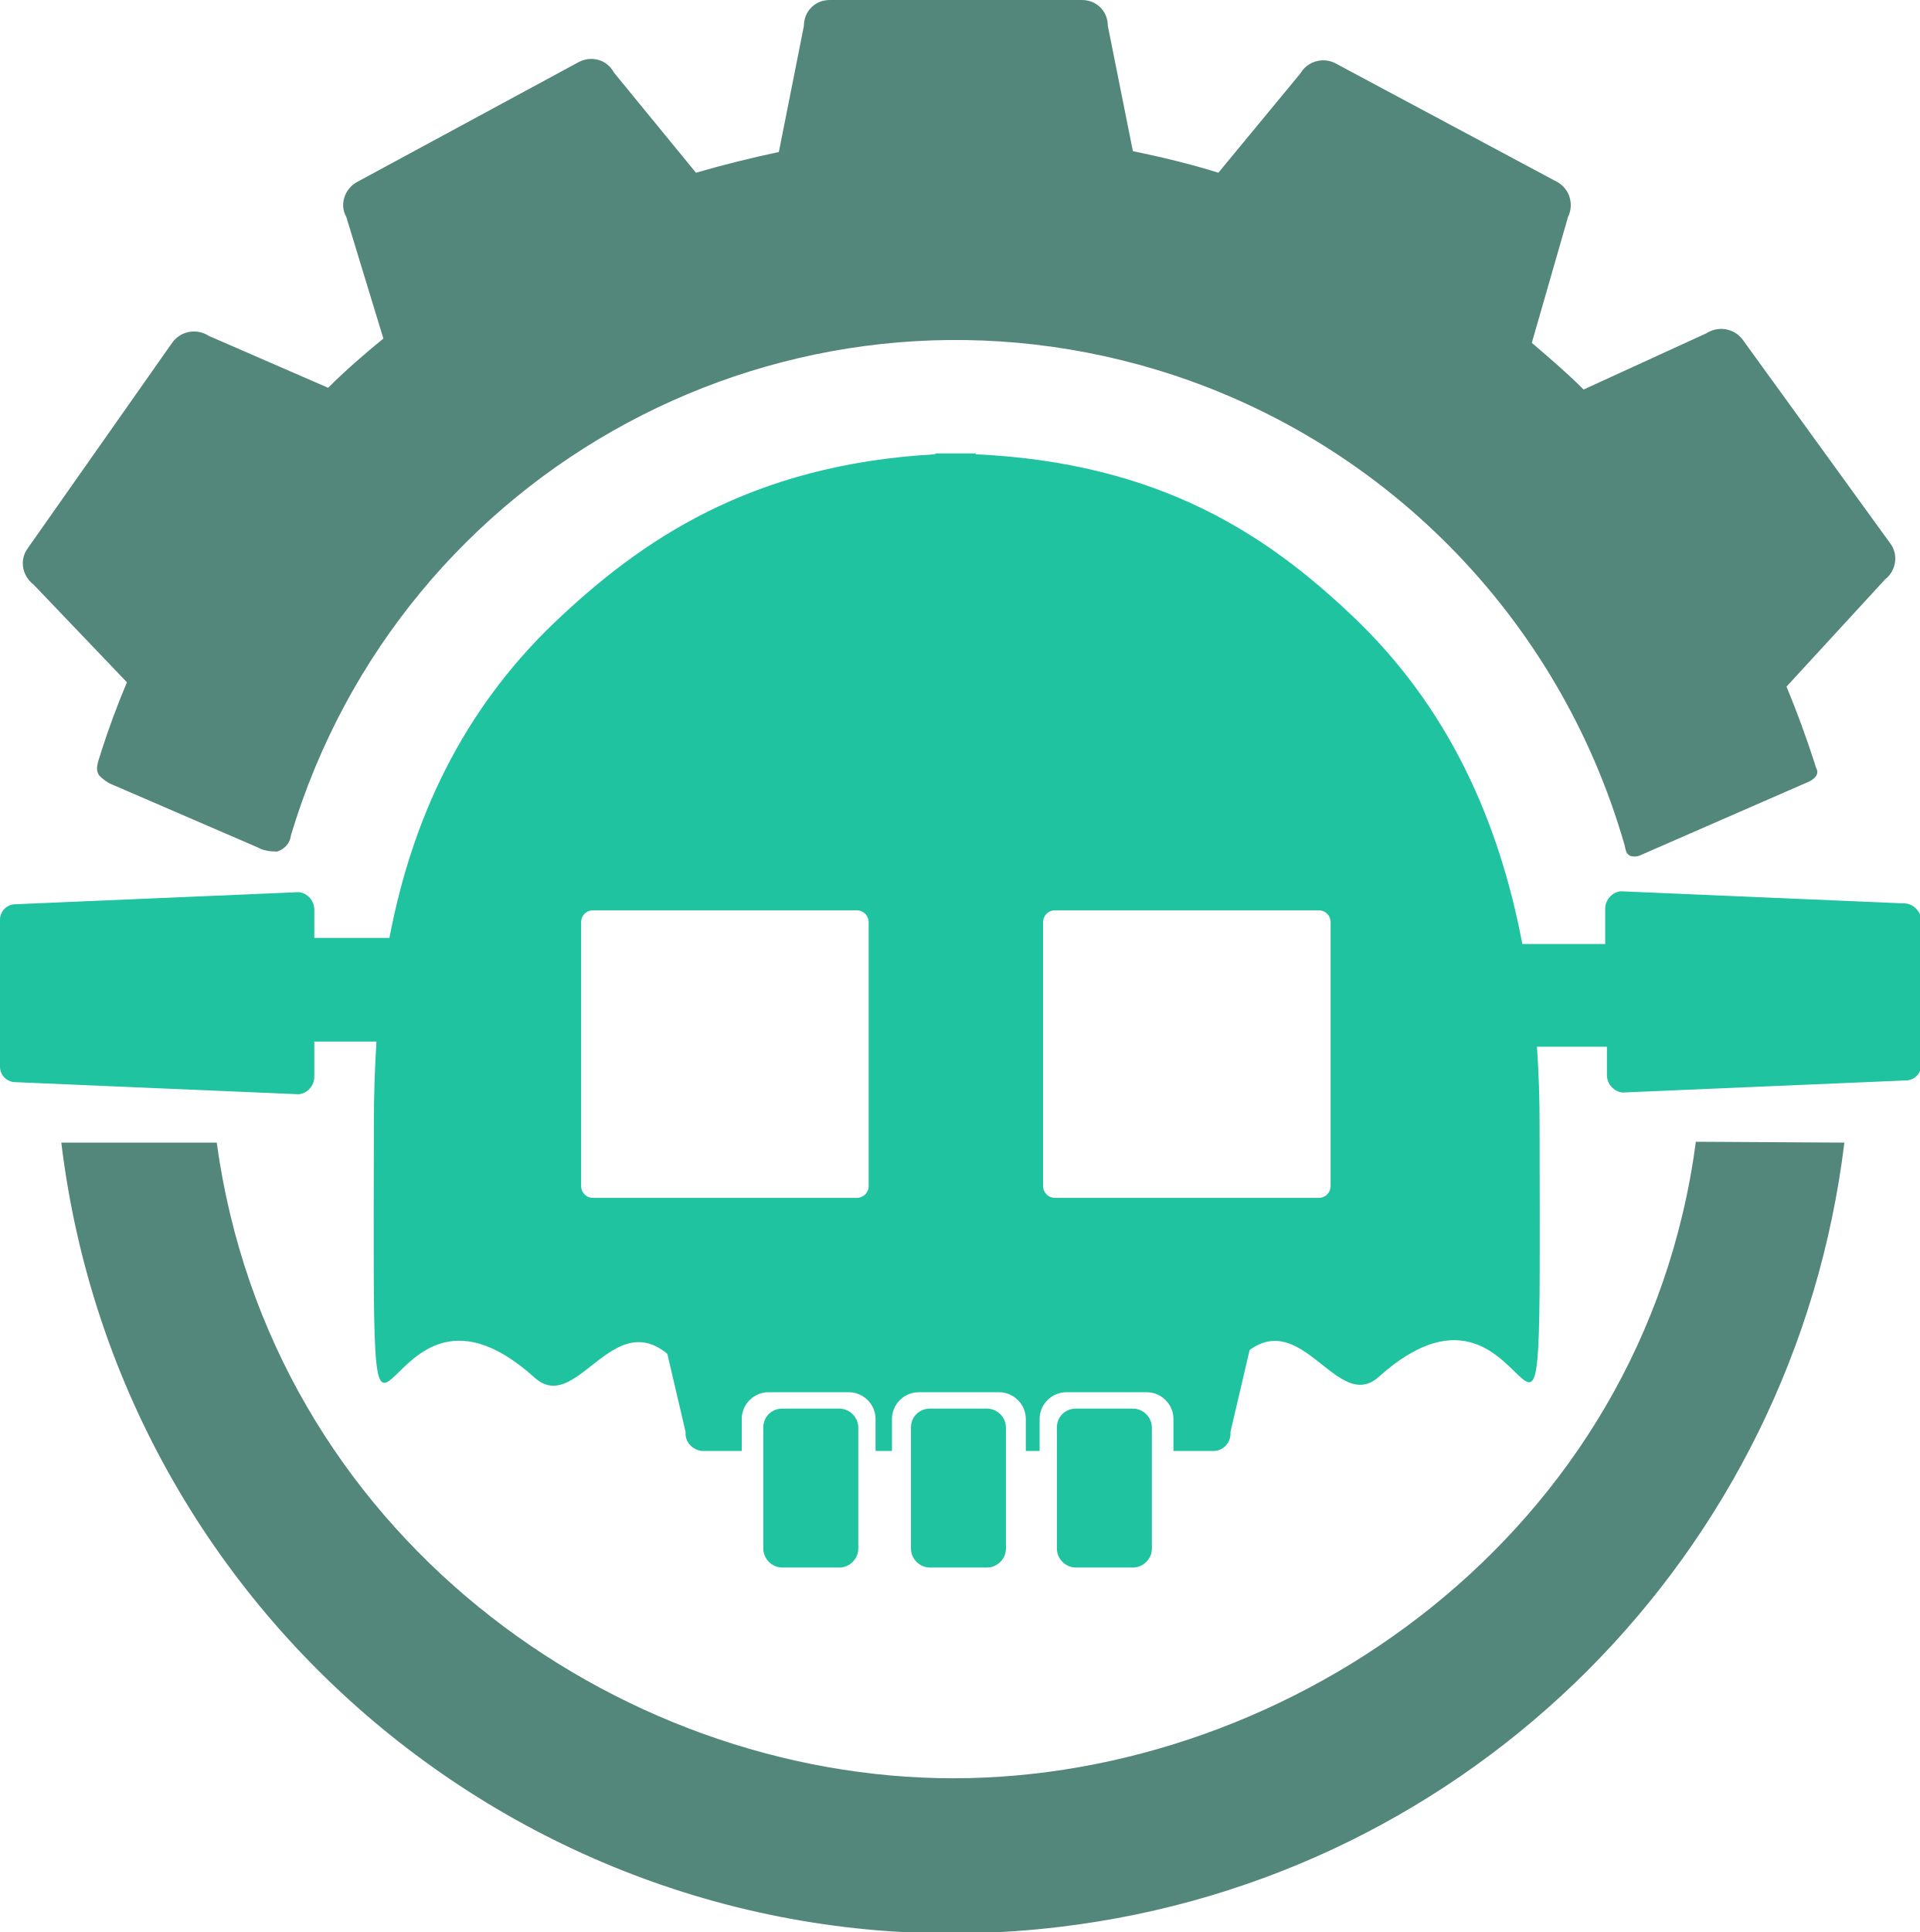
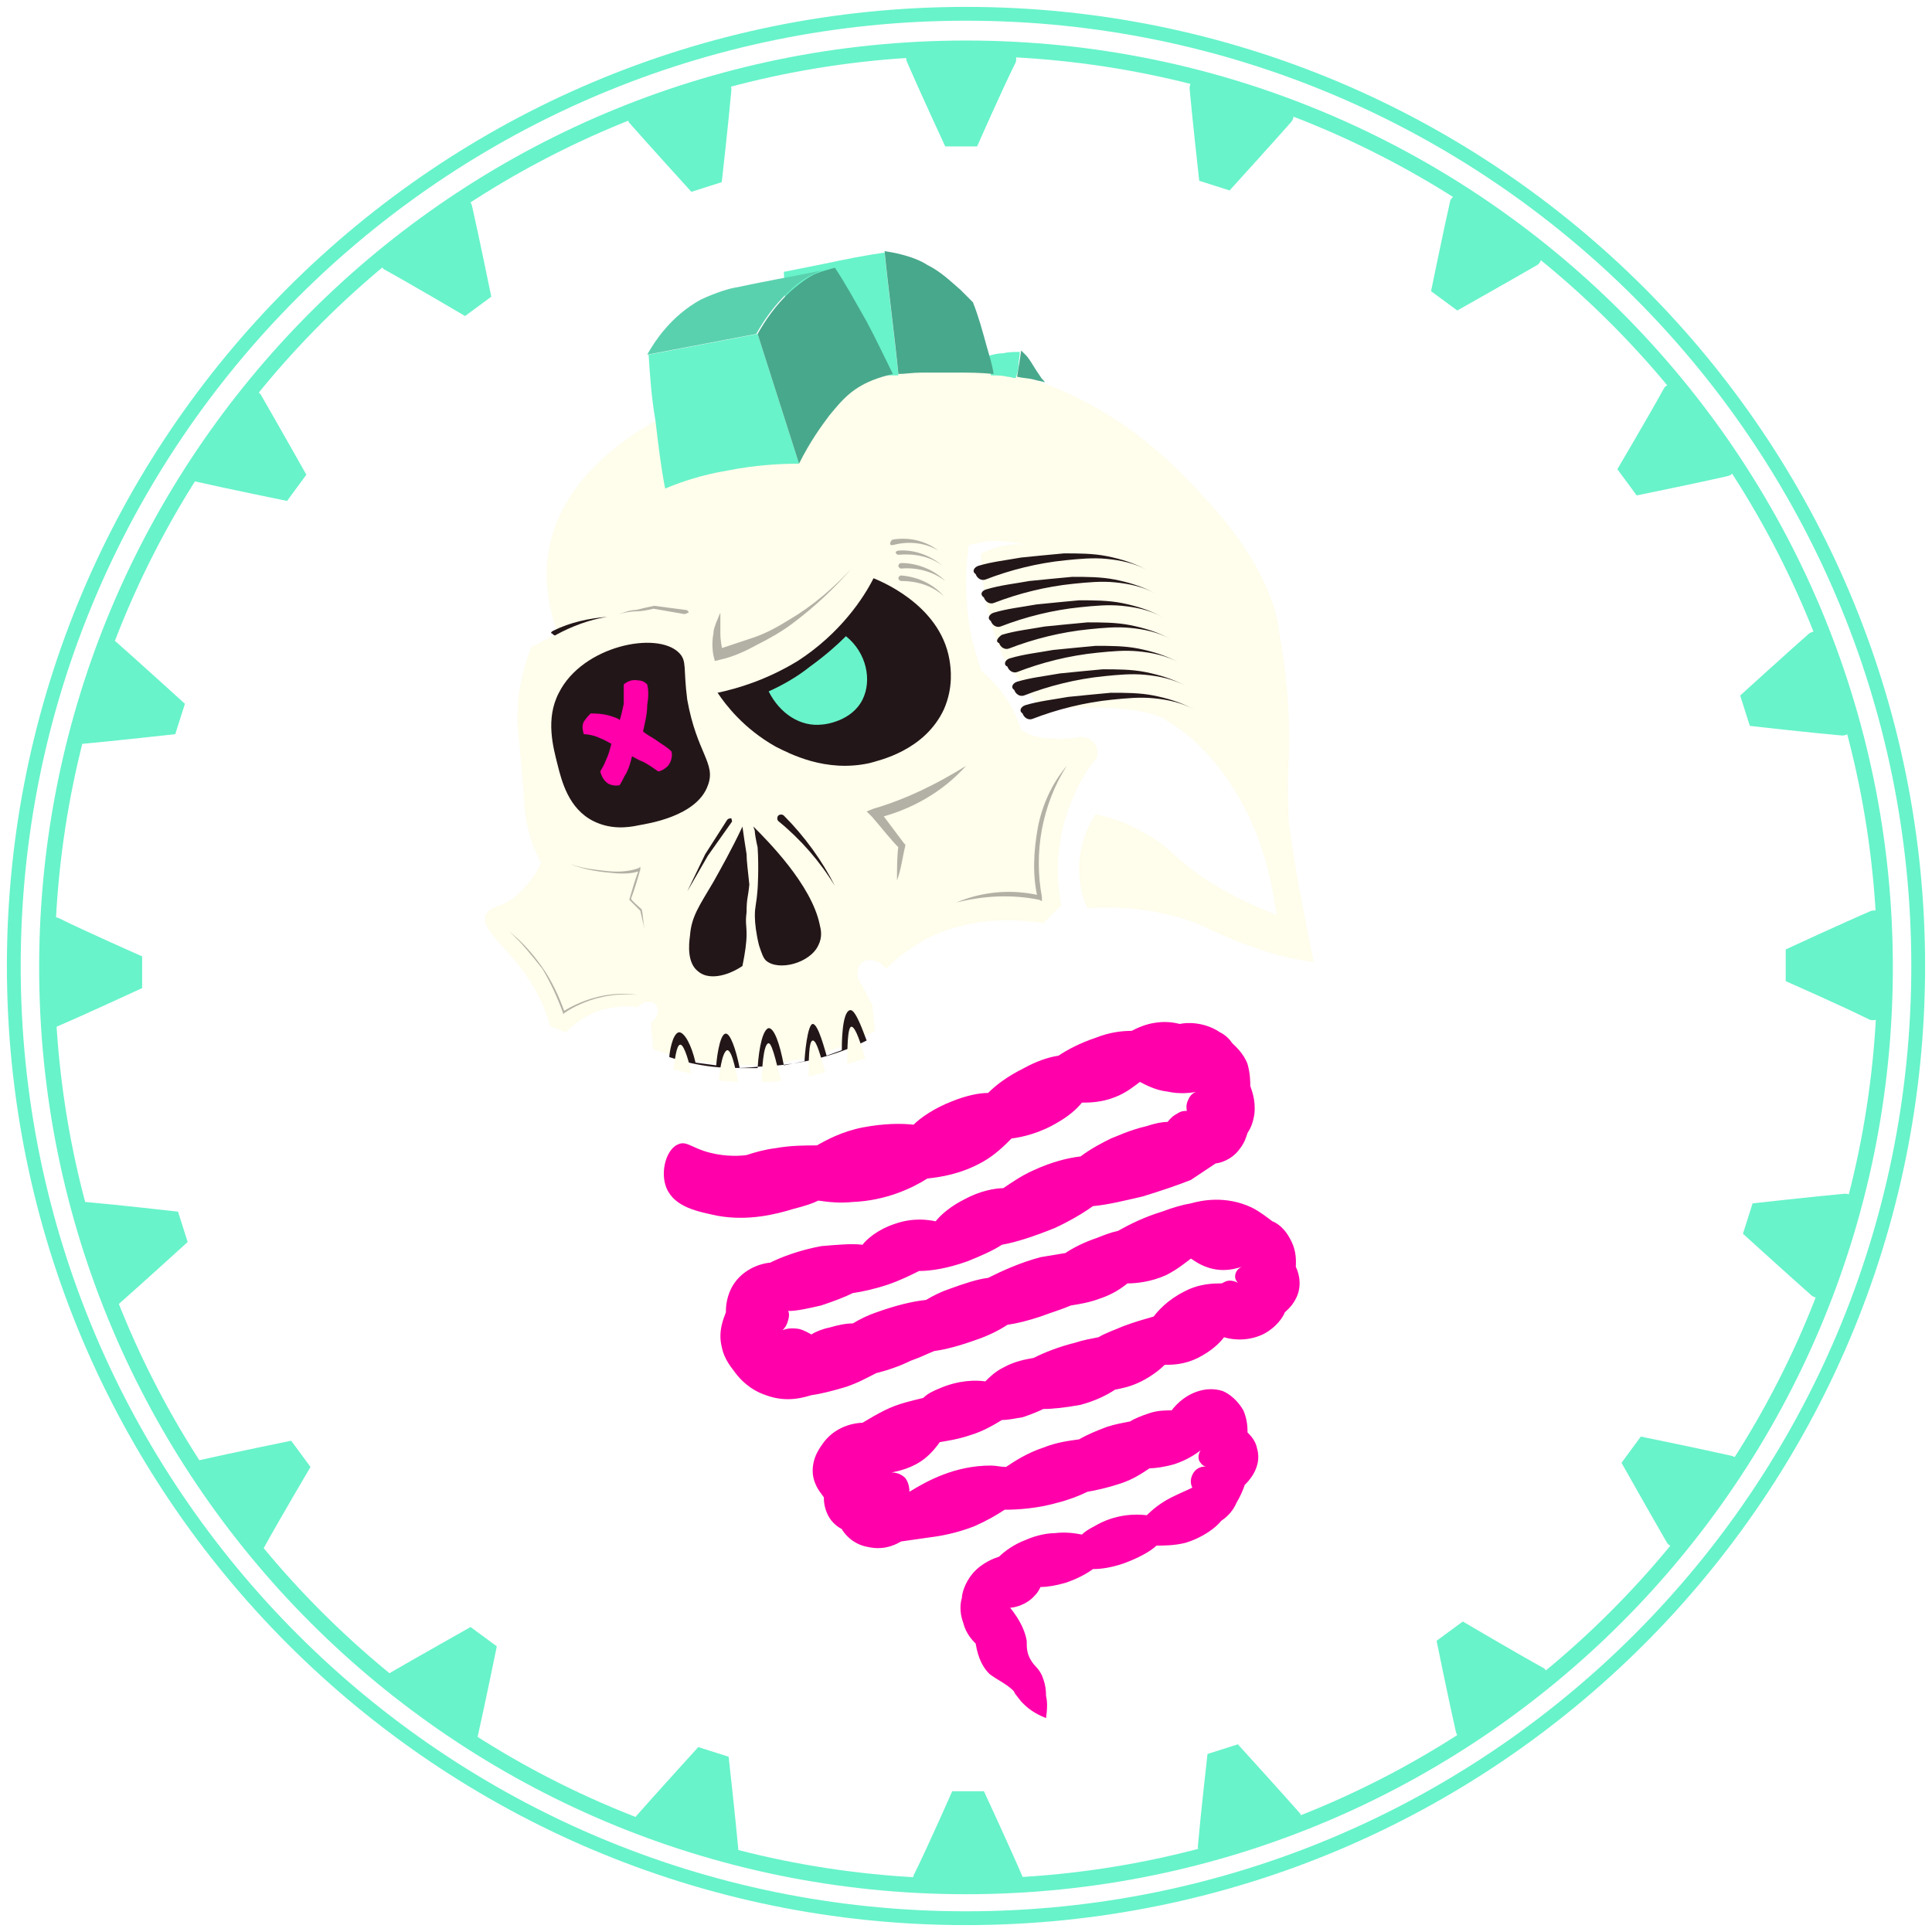
- <svg xmlns="http://www.w3.org/2000/svg" version="1.1" id="Layer_1" x="0px" y="0px" viewBox="0 0 222.3 223.7" style="enable-background:new 0 0 222.3 223.7;" xml:space="preserve">
+ <svg xmlns="http://www.w3.org/2000/svg" version="1.1" id="Layer_1" x="0px" y="0px" viewBox="0 0 140 140" style="enable-background:new 0 0 140 140;" xml:space="preserve">
  <style type="text/css">
- 	.st0{fill:#54877B;}
- 	.st1{fill:#1FC3A0;}
+ 	.st0{fill:none;stroke:#68F3CA;stroke-width:1.125;stroke-miterlimit:10;}
+ 	.st1{fill:none;stroke:#68F3CA;stroke-miterlimit:10;}
+ 	.st2{fill:#68F3CA;}
+ 	.st3{fill:#FF00AA;}
+ 	.st4{fill:#FFFDEB;}
+ 	.st5{fill:#231618;}
+ 	.st6{fill:#B3B1A5;}
+ 	.st7{fill:#48A88C;}
+ 	.st8{fill:#5AD1AE;}
</style>
-   <path class="st0" d="M218.9,62.9l-17.1-23.6c-1-1.3-2.8-1.6-4.2-0.7l-14.2,6.5c-1.9-1.9-4-3.7-6-5.4l4.2-14.6c0.7-1.4,0.2-3.2-1.2-4  L154.6,7.3c-1.4-0.7-3.2-0.2-4,1.2l-9.5,11.5c-3.2-1-6.5-1.8-9.9-2.5L128.3,3c0-1.7-1.3-3-3-3H96.1c-1.7,0-3,1.3-3,3l-2.9,14.6  c-3.3,0.7-6.5,1.5-9.6,2.4L71.1,8.4c-0.8-1.5-2.6-2-4.1-1.2L41.3,21.1c-1.4,0.8-2,2.6-1.2,4l4.3,14.1c-2.2,1.8-4.4,3.7-6.4,5.7  l-13.8-6c-1.4-0.9-3.2-0.6-4.2,0.7L3.2,63.5c-1,1.4-0.6,3.2,0.7,4.2c0,0,0,0,0,0L14.7,79c-1.1,2.6-2.1,5.3-3,8.1  c-0.2,0.8-0.8,1.9-0.2,2.7c0.4,0.4,0.9,0.8,1.4,1l16.9,7.3c0.7,0.4,1.5,0.5,2.3,0.5c0.9-0.3,1.5-1,1.6-1.9  C46.5,54.1,91.3,30,133.9,42.8c26.2,7.9,46.6,28.6,54.2,54.9c0.2,0.6,0.1,1.1,0.7,1.4c0.3,0.1,0.7,0.1,1,0l19.7-8.6  c0.4-0.2,0.7-0.4,0.9-0.8c0.2-0.5-0.1-0.7-0.2-1.2c-1-3.1-2.1-6.1-3.3-9l11.4-12.4C219.6,66.1,219.9,64.2,218.9,62.9  C218.9,62.9,218.9,62.9,218.9,62.9z" />
-   <path class="st1" d="M124.6,163.1h6.6c1.2,0,2.2,1,2.2,2.2v14c0,1.2-1,2.2-2.2,2.2h-6.6c-1.2,0-2.2-1-2.2-2.2v-14  C122.4,164,123.4,163.1,124.6,163.1z" />
-   <path class="st1" d="M107.7,163.1h6.6c1.2,0,2.2,1,2.2,2.2v14c0,1.2-1,2.2-2.2,2.2h-6.6c-1.2,0-2.2-1-2.2-2.2v-14  C105.5,164,106.5,163.1,107.7,163.1z" />
-   <path class="st1" d="M90.6,163.1h6.6c1.2,0,2.2,1,2.2,2.2v14c0,1.2-1,2.2-2.2,2.2h-6.6c-1.2,0-2.2-1-2.2-2.2v-14  C88.4,164,89.4,163.1,90.6,163.1z" />
-   <path class="st1" d="M145.1,141.8H76.3c-1.1,0.1-2,1-2,2.2l5.1,21.8c-0.1,1.1,0.7,2,1.8,2.2h4.7v-3.7c0-1.7,1.4-3.1,3.1-3.1h9.3  c1.7,0,3.1,1.4,3.1,3.1v3.7h1.9v-3.7c0-1.7,1.4-3.1,3.1-3.1h9.3c1.7,0,3.1,1.4,3.1,3.1v3.7h1.6v-3.7c0-1.7,1.4-3.1,3.1-3.1h9.3  c1.7,0,3.1,1.4,3.1,3.1v3.7h4.8c1.1-0.1,1.9-1.1,1.8-2.2l5.1-21.8C147.3,142.7,146.3,141.8,145.1,141.8  C145.2,141.8,145.2,141.8,145.1,141.8z" />
-   <path class="st1" d="M220.5,104.6l-32.8-1.4c-1,0.1-1.8,1-1.8,2v4.1h-9.6c-2.7-14.3-8.6-27.5-19.7-38c-9.7-9.2-22.1-17.7-43.6-18.7  v-0.1c-0.7,0-1.4,0-2.1,0s-1.7,0-2.6,0v0.1c-21.5,1.2-34.2,10.1-44,19.4c-10.8,10.3-16.6,22.9-19.2,36.6h-8.7v-3.3  c0-1-0.8-1.9-1.8-2l-32.8,1.4c-1,0-1.8,0.8-1.8,1.8v17c0,1,0.8,1.8,1.8,1.8l32.8,1.4c1-0.1,1.8-1,1.8-2v-4.1h7.2  c-0.2,3.1-0.3,6.3-0.3,9.5c-0.1,56.9-0.6,12.1,18.6,29.4c5.4,4.9,9.9-11.4,17.9,0.1c3.2,4.6,25.4-10.9,31.3-11.1  c6.6,1,27.6,15.5,30.7,11c8-11.6,12.5,4.8,17.9-0.1c19.2-17.2,18.7,27.5,18.6-29.4c0-2.9-0.1-5.8-0.3-8.8h8.1v3.3c0,1,0.8,1.9,1.8,2  l32.8-1.4c1,0,1.8-0.8,1.8-1.8c0,0,0,0,0,0v-17C222.3,105.4,221.5,104.6,220.5,104.6C220.5,104.6,220.5,104.6,220.5,104.6z   M100.6,137.3c0,0.8-0.6,1.4-1.4,1.4H68.7c-0.8,0-1.4-0.6-1.4-1.4v-30.5c0-0.8,0.6-1.4,1.4-1.4h30.5c0.8,0,1.4,0.6,1.4,1.4V137.3z   M154.1,137.3c0,0.8-0.6,1.4-1.4,1.4h-30.5c-0.8,0-1.4-0.6-1.4-1.4v-30.5c0-0.8,0.6-1.4,1.4-1.4h30.5c0.8,0,1.4,0.6,1.4,1.4V137.3z" />
-   <path class="st0" d="M196.4,132.2c-6,45.4-46.9,73.7-86,73.7s-79.1-28.4-85.3-73.6h-18c6.9,57,58.7,97.7,115.7,90.8  c47.6-5.7,85-43.2,90.8-90.8L196.4,132.2z" />
+   <circle class="st0" cx="70" cy="70.1" r="66.6" />
+   <ellipse class="st1" cx="70" cy="70" rx="69" ry="69" />
+   <g>
+     <g>
+       <path class="st2" d="M65.7,4.4c0.9,2.1,2.8,6.2,2.8,6.2h2.3c0,0,1.8-4.1,2.8-6.1c0.1-0.4-0.1-0.8-0.3-0.8h-7.2    C65.8,3.7,65.6,4.1,65.7,4.4z" />
+     </g>
+     <g>
+       <path class="st2" d="M45.6,8.9c1.5,1.7,4.5,5,4.5,5l2.2-0.7c0,0,0.5-4.4,0.7-6.7c0-0.4-0.3-0.7-0.6-0.6l-6.8,2.2    C45.4,8.2,45.4,8.6,45.6,8.9z" />
+     </g>
+     <g>
+       <path class="st2" d="M27.8,19.5c2,1.1,5.9,3.4,5.9,3.4l1.9-1.4c0,0-0.9-4.4-1.4-6.6c-0.1-0.4-0.5-0.6-0.7-0.4l-5.8,4.2    C27.4,18.8,27.5,19.2,27.8,19.5z" />
+     </g>
+     <g>
+       <path class="st2" d="M14.2,34.9c2.2,0.5,6.6,1.4,6.6,1.4l1.4-1.9c0,0-2.2-3.9-3.3-5.8c-0.2-0.3-0.7-0.4-0.8-0.2l-4.2,5.8    C13.6,34.4,13.9,34.8,14.2,34.9z" />
+     </g>
+     <g>
+       <path class="st2" d="M6,53.9c2.2-0.2,6.7-0.7,6.7-0.7l0.7-2.2c0,0-3.3-3-5-4.5c-0.3-0.2-0.7-0.2-0.8,0.1l-2.3,6.8    C5.3,53.6,5.7,53.9,6,53.9z" />
+     </g>
+     <g>
+       <path class="st2" d="M4.1,74.4c2.1-0.9,6.2-2.8,6.2-2.8v-2.3c0,0-4.1-1.8-6.1-2.8c-0.4-0.1-0.8,0.1-0.8,0.3V74    C3.4,74.3,3.8,74.5,4.1,74.4z" />
+     </g>
+     <g>
+       <path class="st2" d="M8.6,94.5c1.7-1.5,5-4.5,5-4.5l-0.7-2.2c0,0-4.4-0.5-6.7-0.7c-0.4,0-0.7,0.3-0.6,0.6l2.2,6.8    C7.9,94.7,8.3,94.7,8.6,94.5z" />
+     </g>
+     <g>
+       <path class="st2" d="M19.1,112.2c1.1-2,3.4-5.9,3.4-5.9l-1.4-1.9c0,0-4.4,0.9-6.6,1.4c-0.4,0.1-0.6,0.5-0.4,0.7l4.2,5.8    C18.5,112.6,18.9,112.5,19.1,112.2z" />
+     </g>
+     <g>
+       <path class="st2" d="M34.6,125.9c0.5-2.2,1.4-6.6,1.4-6.6l-1.9-1.4c0,0-3.9,2.2-5.8,3.3c-0.3,0.2-0.4,0.7-0.2,0.8l5.8,4.2    C34.1,126.4,34.5,126.2,34.6,125.9z" />
+     </g>
+     <g>
+       <path class="st2" d="M53.5,134c-0.2-2.2-0.7-6.7-0.7-6.7l-2.2-0.7c0,0-3,3.3-4.5,5c-0.2,0.3-0.2,0.7,0.1,0.8l6.8,2.3    C53.2,134.7,53.5,134.4,53.5,134z" />
+     </g>
+     <g>
+       <path class="st2" d="M74.1,136c-0.9-2.1-2.8-6.2-2.8-6.2H69c0,0-1.8,4.1-2.8,6.1c-0.1,0.4,0.1,0.8,0.3,0.8h7.2    C74,136.7,74.2,136.3,74.1,136z" />
+     </g>
+     <g>
+       <path class="st2" d="M94.2,131.4c-1.5-1.7-4.5-5-4.5-5l-2.2,0.7c0,0-0.5,4.4-0.7,6.7c0,0.4,0.3,0.7,0.6,0.6l6.8-2.2    C94.4,132.2,94.4,131.7,94.2,131.4z" />
+     </g>
+     <g>
+       <path class="st2" d="M111.9,120.9c-2-1.1-5.9-3.4-5.9-3.4l-1.9,1.4c0,0,0.9,4.4,1.4,6.6c0.1,0.4,0.5,0.6,0.7,0.4l5.8-4.2    C112.3,121.6,112.2,121.2,111.9,120.9z" />
+     </g>
+     <g>
+       <path class="st2" d="M125.5,105.5c-2.2-0.5-6.6-1.4-6.6-1.4l-1.4,1.9c0,0,2.2,3.9,3.3,5.8c0.2,0.3,0.7,0.4,0.8,0.2l4.2-5.8    C126.1,106,125.9,105.6,125.5,105.5z" />
+     </g>
+     <g>
+       <path class="st2" d="M133.7,86.5c-2.2,0.2-6.7,0.7-6.7,0.7l-0.7,2.2c0,0,3.3,3,5,4.5c0.3,0.2,0.7,0.2,0.8-0.1l2.3-6.8    C134.4,86.8,134.1,86.5,133.7,86.5z" />
+     </g>
+     <g>
+       <path class="st2" d="M135.6,66c-2.1,0.9-6.2,2.8-6.2,2.8v2.3c0,0,4.1,1.8,6.1,2.8c0.4,0.1,0.8-0.1,0.8-0.3v-7.2    C136.4,66.1,136,65.9,135.6,66z" />
+     </g>
+     <g>
+       <path class="st2" d="M131.1,45.9c-1.7,1.5-5,4.5-5,4.5l0.7,2.2c0,0,4.4,0.5,6.7,0.7c0.4,0,0.7-0.3,0.6-0.6l-2.2-6.8    C131.9,45.7,131.4,45.7,131.1,45.9z" />
+     </g>
+     <g>
+       <path class="st2" d="M120.6,28.1c-1.1,2-3.4,5.9-3.4,5.9l1.4,1.9c0,0,4.4-0.9,6.6-1.4c0.4-0.1,0.6-0.5,0.4-0.7l-4.2-5.8    C121.3,27.8,120.8,27.8,120.6,28.1z" />
+     </g>
+     <g>
+       <path class="st2" d="M105.1,14.5c-0.5,2.2-1.4,6.6-1.4,6.6l1.9,1.4c0,0,3.9-2.2,5.8-3.3c0.3-0.2,0.4-0.7,0.2-0.8l-5.8-4.2    C105.6,14,105.3,14.2,105.1,14.5z" />
+     </g>
+     <g>
+       <path class="st2" d="M86.2,6.4c0.2,2.2,0.7,6.7,0.7,6.7l2.2,0.7c0,0,3-3.3,4.5-5c0.2-0.3,0.2-0.7-0.1-0.8l-6.8-2.3    C86.5,5.7,86.2,6,86.2,6.4z" />
+     </g>
+     <g>
+       <path class="st2" d="M65.7,4.4c0.9,2.1,2.8,6.2,2.8,6.2h2.3c0,0,1.8-4.1,2.8-6.1c0.1-0.4-0.1-0.8-0.3-0.8h-7.2    C65.8,3.7,65.6,4.1,65.7,4.4z" />
+     </g>
+   </g>
+   <path class="st3" d="M98.4,65.9" />
+   <path class="st4" d="M61.6,55.7" />
+   <path class="st4" d="M80.2,62.9" />
+   <path class="st3" d="M78.2,46" />
+   <path class="st3" d="M80,58.4" />
+   <path class="st4" d="M86.7,66.9c1.2,0.5,2.2,1.1,4.3,1.8c1.7,0.6,3.2,0.9,4.2,1c-0.5-2.3-0.8-4.2-1.1-5.5c-0.5-3-0.6-3.9-0.7-4.5  c-0.1-1.9-0.1-3.5,0-5c0.1-3.6-0.3-6.6-0.7-8.8l0,0c-0.1-1.1-0.7-4.7-5.2-9.6c-2.1-2.3-5.7-6.2-11.8-8.5c-4.3-1.6-7.8-1.6-10.7-1.6  c-2.3,0-5.8-0.1-10,1.2c-2.1,0.6-13.6,4-15.2,12.3c-0.5,2.5,0.1,4.7,0.6,6.2c-0.6,0.3-1.3,0.7-1.9,1c-0.3,0.8-0.6,1.7-0.8,2.8  c-0.2,1-0.2,2-0.2,2.7c0.2,2.3,0.4,4.2,0.5,5.8c0,0.4,0.1,1.1,0.3,2c0.2,0.9,0.6,1.7,0.9,2.3c-0.3,0.8-0.8,1.4-1.1,1.7  c-0.5,0.6-1,1-1.4,1.2c-0.8,0.4-1.3,0.4-1.5,0.9c-0.4,1,1.3,2.1,2.8,4.2c1.1,1.5,1.6,2.9,1.9,3.9c0.4,0.1,0.8,0.3,1.1,0.4  c0.5-0.5,1.7-1.6,3.5-1.8c0.7-0.1,1.2-0.1,1.7,0c0.4-0.5,1.1-0.5,1.3-0.2c0.3,0.3,0.2,0.9-0.3,1.3c0,0.6,0.1,1.3,0.1,1.9  c1.3,0.5,2.9,0.9,4.8,1.1c5.2,0.5,9.3-1.3,11.3-2.4c-0.1-0.6-0.1-1.3-0.2-1.9c-0.3-0.5-0.5-1-0.8-1.5c-0.4-0.5-0.3-1.2,0-1.5  c0.4-0.4,1.3-0.3,1.8,0.4c0.7-0.7,1.6-1.4,2.8-2.1c3.6-1.9,7.2-1.4,8.6-1.2c0.5-0.5,0.8-0.8,1.3-1.3c-0.3-1.5-0.6-4.6,0.9-7.9  c0.5-1.2,1.1-2.1,1.7-2.8c0-0.1,0.1-0.5-0.1-0.9c-0.2-0.4-0.7-0.6-1.1-0.6c-0.6,0.1-1.4,0.2-2.3,0.1c-0.5,0-0.8-0.1-1.2-0.2  c-0.3-0.1-0.6-0.3-0.8-0.4c-0.2-0.6-0.5-1.4-1.1-2.3c-0.6-0.9-1.3-1.6-1.8-2c-0.3-1-0.7-2.1-0.9-3.5c-0.3-2.3-0.2-4.2,0-5.6  c0.5-0.1,1.1-0.3,1.8-0.3c1.1,0,1.9,0.2,2.5,0.3c-0.6-0.1-1.4-0.1-2.4,0.2c-0.4,0.1-0.7,0.3-1,0.4c0,0.9,0.1,2,0.3,3.2  c0.3,1.7,0.8,3.2,1.3,4.3c0.4,0.6,0.8,1.2,1.3,1.9s1,1.3,1.5,1.9c3-0.2,7-0.3,8.9,0.7c0.1,0,0.1,0.1,0.1,0.1c0.5,0.3,1.8,1,3.4,2.9  c3.2,3.8,4.2,8.1,4.6,11.2c-3.8-1.5-5.9-3-7.1-4.1c-0.4-0.3-1.2-1.2-2.6-1.9c-1.3-0.8-2.6-1.1-3.4-1.3c-0.4,0.6-1.2,2-1.2,3.9  c0,1.3,0.3,2.3,0.6,2.9C82.6,65.6,85.1,66.3,86.7,66.9z" />
+   <g>
+     <path class="st5" d="M40.1,45.7c1.2-0.6,2.6-0.9,3.9-1c-1.3,0.2-2.6,0.7-3.7,1.3c-0.1,0.1-0.2,0-0.3-0.1   C39.9,45.9,39.9,45.8,40.1,45.7C40,45.7,40,45.7,40.1,45.7z" />
+   </g>
+   <g>
+     <g>
+       <path class="st5" d="M74.3,51.1c1-0.3,2-0.4,3.1-0.6c1-0.1,2-0.2,3.1-0.3c1,0,2.1,0,3.1,0.2s2,0.5,2.9,1c-0.9-0.5-1.9-0.7-2.9-0.8    s-2,0-3,0.1c-2,0.2-4,0.7-5.8,1.4l0,0c-0.3,0.1-0.6-0.1-0.7-0.4C73.8,51.5,74,51.2,74.3,51.1L74.3,51.1z" />
+     </g>
+     <g>
+       <path class="st5" d="M73.7,49.4c1-0.3,2-0.4,3.1-0.6c1-0.1,2-0.2,3.1-0.3c1,0,2.1,0,3.1,0.2s2,0.5,2.9,1C85,49.2,84,49,83,48.9    s-2,0-3,0.1c-2,0.2-4,0.7-5.8,1.4l0,0c-0.3,0.1-0.6-0.1-0.7-0.4C73.2,49.8,73.4,49.5,73.7,49.4L73.7,49.4z" />
+     </g>
+     <g>
+       <path class="st5" d="M73.2,47.7c1-0.3,2-0.4,3.1-0.6c1-0.1,2-0.2,3.1-0.3c1,0,2.1,0,3.1,0.2s2,0.5,2.9,1c-0.9-0.5-1.9-0.7-2.9-0.8    s-2,0-3,0.1c-2,0.2-4,0.7-5.8,1.4l0,0c-0.3,0.1-0.6-0.1-0.7-0.4C72.7,48.2,72.8,47.8,73.2,47.7C73.1,47.7,73.2,47.7,73.2,47.7z" />
+     </g>
+     <g>
+       <path class="st5" d="M72.6,46c1-0.3,2-0.4,3.1-0.6c1-0.1,2-0.2,3.1-0.3c1,0,2.1,0,3.1,0.2s2,0.5,2.9,1c-0.9-0.5-1.9-0.7-2.9-0.8    s-2,0-3,0.1c-2,0.2-4,0.7-5.8,1.4l0,0c-0.3,0.1-0.6-0.1-0.7-0.4C72.1,46.5,72.3,46.2,72.6,46L72.6,46z" />
+     </g>
+     <g>
+       <path class="st5" d="M72,44.4c1-0.3,2-0.4,3.1-0.6c1-0.1,2-0.2,3.1-0.3c1,0,2.1,0,3.1,0.2s2,0.5,2.9,1c-0.9-0.5-1.9-0.7-2.9-0.8    s-2,0-3,0.1c-2,0.2-4,0.7-5.8,1.4l0,0c-0.3,0.1-0.6-0.1-0.7-0.4C71.5,44.8,71.7,44.5,72,44.4L72,44.4z" />
+     </g>
+     <g>
+       <path class="st5" d="M71.5,42.7c1-0.3,2-0.4,3.1-0.6c1-0.1,2-0.2,3.1-0.3c1,0,2.1,0,3.1,0.2s2,0.5,2.9,1c-0.9-0.5-1.9-0.7-2.9-0.8    s-2,0-3,0.1c-2,0.2-4,0.7-5.8,1.4l0,0c-0.3,0.1-0.6-0.1-0.7-0.4C71,43.1,71.1,42.8,71.5,42.7C71.4,42.7,71.5,42.7,71.5,42.7z" />
+     </g>
+     <g>
+       <path class="st5" d="M70.9,41c1-0.3,2-0.4,3.1-0.6c1-0.1,2-0.2,3.1-0.3c1,0,2.1,0,3.1,0.2s2,0.5,2.9,1c-0.9-0.5-1.9-0.7-2.9-0.8    s-2,0-3,0.1c-2,0.2-4,0.7-5.8,1.4l0,0c-0.3,0.1-0.6-0.1-0.7-0.4C70.4,41.4,70.6,41.1,70.9,41L70.9,41z" />
+     </g>
+   </g>
+   <g>
+     <path class="st5" d="M56.8,59.1c1.5,1.5,2.8,3.3,3.7,5.1c-1.1-1.8-2.5-3.4-4.1-4.7c-0.1-0.1-0.1-0.3,0-0.4S56.7,59,56.8,59.1   L56.8,59.1z" />
+   </g>
+   <g>
+     <path class="st5" d="M53,59.6L51.3,62l-1.5,2.6l1.3-2.7l1.6-2.5c0.1-0.1,0.2-0.1,0.3-0.1C53,59.4,53.1,59.5,53,59.6L53,59.6   L53,59.6z" />
+   </g>
+   <g>
+     <path class="st6" d="M64.7,39.1c1.2-0.2,2.4,0.1,3.3,0.8c-1-0.6-2.2-0.7-3.3-0.4c-0.1,0-0.2,0-0.2-0.1S64.6,39.1,64.7,39.1   L64.7,39.1z" />
+   </g>
+   <g>
+     <path class="st6" d="M65.1,39.9c1.2-0.1,2.4,0.4,3.2,1.1c-0.9-0.7-2.1-0.9-3.2-0.8c-0.1,0-0.2-0.1-0.2-0.2   C64.9,40,65,39.9,65.1,39.9L65.1,39.9z" />
+   </g>
+   <g>
+     <path class="st6" d="M65.3,40.8c1.2,0,2.4,0.5,3.2,1.3c-0.9-0.7-2.1-1-3.2-0.9c-0.1,0-0.2-0.1-0.2-0.2   C65.1,40.9,65.2,40.8,65.3,40.8L65.3,40.8z" />
+   </g>
+   <g>
+     <path class="st6" d="M65.3,41.7c1.2,0.1,2.3,0.6,3.1,1.5c-0.9-0.8-2-1.1-3.1-1.1c-0.1,0-0.2-0.1-0.2-0.2S65.2,41.7,65.3,41.7   L65.3,41.7z" />
+   </g>
+   <g>
+     <path class="st6" d="M49.6,44.5l-2.3-0.4h0.1c-0.4,0.1-0.9,0.2-1.3,0.2s-0.9,0.1-1.3,0.2c0.4-0.1,0.8-0.3,1.3-0.3   c0.4-0.1,0.8-0.2,1.3-0.3l0,0l0,0l2.3,0.3c0.1,0,0.2,0.1,0.2,0.2C49.8,44.4,49.7,44.5,49.6,44.5L49.6,44.5z" />
+   </g>
+   <g>
+     <path class="st6" d="M70,55.5c-1.7,1.9-4,3.2-6.5,3.8l0.2-0.6c0.6,0.8,1.2,1.6,1.8,2.4l0.1,0.1v0.1c-0.2,0.8-0.3,1.7-0.6,2.5   c0-0.9,0-1.7,0.1-2.5l0.1,0.2c-0.7-0.7-1.3-1.5-2-2.3l-0.4-0.4l0.5-0.2C65.7,57.9,67.9,56.8,70,55.5z" />
+   </g>
+   <g>
+     <path class="st6" d="M41.3,62.6c0.8,0.3,1.6,0.4,2.5,0.5c0.8,0.1,1.7,0.1,2.5-0.2l0.1-0.1V63c-0.2,0.7-0.4,1.4-0.7,2.2v-0.1   c0.2,0.3,0.5,0.5,0.8,0.8l0,0l0,0c0.1,0.4,0.1,0.9,0.2,1.4c-0.1-0.4-0.2-0.9-0.3-1.3l0,0c-0.3-0.3-0.5-0.5-0.8-0.8l0,0l0,0   c0.2-0.7,0.4-1.4,0.7-2.2l0.1,0.1c-0.8,0.3-1.7,0.2-2.6,0.1C42.9,63.1,42,62.9,41.3,62.6z" />
+   </g>
+   <g>
+     <path class="st6" d="M77.3,55.5c-0.9,1.4-1.5,3-1.8,4.6s-0.3,3.3,0,4.9v0.3l-0.2-0.1c-2-0.4-4-0.3-6,0.2c1.9-0.8,4-1,6.1-0.5   l-0.2,0.2c-0.4-1.7-0.3-3.4,0-5.1C75.5,58.4,76.2,56.8,77.3,55.5z" />
+   </g>
+   <g>
+     <path class="st6" d="M36.9,67.5c0.9,0.7,1.7,1.6,2.4,2.6c0.7,1,1.2,2.1,1.6,3.2h-0.1c1.6-1,3.6-1.5,5.4-1.2   c-1.9-0.2-3.8,0.3-5.3,1.3l-0.1,0.1v-0.1c-0.4-1.1-0.9-2.2-1.5-3.2C38.5,69.2,37.8,68.3,36.9,67.5z" />
+   </g>
+   <g>
+     <path class="st6" d="M52.2,44.4c0,0.3,0,0.5,0,0.8s0,0.5,0,0.7c0,0.5,0.1,1,0.2,1.5l-0.5-0.3c0.9-0.3,1.8-0.6,2.7-0.9   c0.9-0.3,1.8-0.8,2.6-1.3c1.7-1,3.2-2.3,4.5-3.7c-1.3,1.5-2.7,2.8-4.3,4c-0.8,0.6-1.7,1.1-2.5,1.5c-0.9,0.5-1.8,0.9-2.7,1.1   l-0.4,0.1l-0.1-0.4c-0.1-0.5-0.1-1.1,0-1.6c0-0.3,0.1-0.5,0.2-0.8C52,44.9,52.1,44.6,52.2,44.4z" />
+   </g>
+   <path class="st5" d="M48.5,76.6c0-0.2,0.2-1.7,0.7-1.8c0.4,0,0.9,0.9,1.2,2.2l1.5,0.2c0-0.1,0.2-2.3,0.7-2.3c0.3,0,0.7,1,1,2.5  c0.4,0,0.9,0,1.3,0c0.1-1.6,0.4-2.8,0.8-2.9c0.4,0,0.8,1.1,1.1,2.7l1.5-0.3c0-0.3,0.2-2.7,0.6-2.7c0.4,0,0.9,2,1,2.3l1.1-0.4  c0-0.4,0-2.8,0.6-2.9c0.4-0.1,1,1.7,1.2,2.2c-1.6,0.8-4.3,1.8-7.9,1.9C52.2,77.6,50,77.1,48.5,76.6z" />
+   <path class="st4" d="M49.3,75.7c0.3,0,0.7,1.5,0.8,2.1c-0.4-0.1-0.9-0.2-1.3-0.3C48.9,76.9,49,75.7,49.3,75.7z" />
+   <path class="st4" d="M52.7,76.1c0.4,0,0.7,2,0.8,2.3l-1.4-0.1C52.1,78,52.3,76.2,52.7,76.1z" />
+   <path class="st4" d="M55.2,78.4c0-0.7,0.1-2.8,0.5-2.8c0.3,0,0.7,2.1,0.9,2.7C56.1,78.4,55.7,78.4,55.2,78.4z" />
+   <path class="st4" d="M58.6,78c0-1.1,0-2.6,0.3-2.6s0.6,1.3,0.9,2.3L58.6,78z" />
+   <path class="st4" d="M61.7,74.4c-0.3,0-0.3,1.7-0.3,2.7l1.3-0.4C62.4,75.7,62,74.4,61.7,74.4z" />
+   <path class="st5" d="M49.2,47.3c-1.6-1.6-7-0.5-8.7,2.9c-1,1.9-0.4,4-0.1,5.2s0.8,3.2,2.6,4.1c1.2,0.6,2.4,0.5,3.3,0.3  c0.5-0.1,4.2-0.6,5-2.9c0.6-1.6-0.8-2.3-1.5-6.2C49.5,48.4,49.8,47.9,49.2,47.3z" />
+   <path class="st5" d="M52,50.2c0.6,0.9,1.9,2.6,4.2,3.9c1,0.5,3.6,1.9,6.8,1.2c0.7-0.2,4-0.9,5.4-3.9c0.7-1.6,0.5-3,0.4-3.6  c-0.7-4.1-5.3-5.8-5.5-5.9c-0.7,1.4-2.4,4-5.5,6C55.5,49.3,53.4,49.9,52,50.2z" />
+   <path class="st2" d="M55.7,50.1c0.8,1.6,2.3,2.6,3.9,2.4c0.1,0,2.1-0.2,2.9-1.8c0.7-1.4,0.3-3.4-1.2-4.6c-0.7,0.7-1.5,1.4-2.6,2.2  C57.7,49.1,56.6,49.7,55.7,50.1z" />
+   <path class="st3" d="M44.3,51.9c-0.6-0.2-1.2-0.2-1.5-0.2c-0.1,0.1-0.3,0.3-0.5,0.6c-0.2,0.4,0,0.8,0,0.9c0.3,0,0.8,0.1,1.2,0.3  c0.3,0.1,0.6,0.3,0.8,0.4c-0.1,0.4-0.2,0.8-0.4,1.2c-0.1,0.3-0.3,0.6-0.4,0.8c0,0,0.1,0.6,0.6,0.9c0.4,0.2,0.8,0.1,0.8,0.1  c0.2-0.3,0.3-0.6,0.5-0.9c0.2-0.4,0.3-0.8,0.4-1.2c0.2,0.1,0.5,0.3,0.8,0.4c0.4,0.2,0.8,0.5,1.1,0.7c0.1,0,0.4-0.1,0.7-0.4  c0.4-0.5,0.3-1.1,0.2-1.1c-0.3-0.3-0.7-0.5-1.1-0.8c-0.3-0.2-0.7-0.4-0.9-0.6c0.1-0.5,0.3-1.2,0.3-1.9c0.1-0.6,0.1-1.1,0-1.5  c-0.1-0.1-0.3-0.3-0.7-0.3c-0.5-0.1-0.9,0.2-1,0.3c0,0.4,0,0.9,0,1.4c-0.1,0.5-0.2,0.9-0.3,1.2C44.9,52.1,44.6,52,44.3,51.9z" />
+   <g>
+     <path class="st5" d="M54.1,61.9c-0.1-0.6-0.2-1.3-0.3-2c-0.8,1.7-1.6,3.1-2.1,4c-1,1.7-1.6,2.5-1.7,3.9c-0.1,0.7-0.2,2,0.6,2.6   c0.7,0.6,2,0.4,3.2-0.4c0.2-1,0.3-1.7,0.3-2.3c0-0.7-0.1-0.8,0-1.6c0-1,0.1-1,0.2-2C54.2,63.1,54.1,62.4,54.1,61.9z" />
+     <path class="st5" d="M54.7,66.4c0,0.5,0.1,1.3,0.3,2.1c0.2,0.6,0.3,0.9,0.5,1.1c0.9,0.8,3.2,0.2,3.8-1.1c0.3-0.6,0.2-1.1,0.1-1.5   c-0.6-2.9-3.8-6.1-4.8-7.1c0,0.1,0.1,0.2,0.1,0.4c0,0.1,0.1,0.7,0.2,1.1c0.1,1.5,0,3,0,3C54.8,65.7,54.7,65.6,54.7,66.4z" />
+   </g>
+   <path class="st3" d="M86,80.5c-0.2,0-0.4,0-0.7,0.2c-0.4,0.2-0.6,0.5-0.7,0.6c-0.4,0-0.9,0.1-1.5,0.3c-1.3,0.3-2.3,0.8-2.6,0.9  c-0.6,0.3-1.4,0.7-2.2,1.3c-0.9,0.1-2.1,0.4-3.4,1c-0.9,0.4-1.6,0.9-2.2,1.3c-0.6,0-1.7,0.2-2.8,0.8c-1,0.5-1.7,1.1-2.1,1.6  c-0.5-0.1-1.6-0.3-3,0.2c-1.2,0.4-2,1.1-2.3,1.5c-0.8-0.1-1.8,0-3,0.1c-1.6,0.3-2.9,0.8-3.7,1.2c-0.2,0-1.7,0.2-2.6,1.5  c-0.6,0.9-0.6,1.8-0.6,2.1c-0.1,0.3-0.6,1.3-0.3,2.5c0.2,1,0.8,1.6,1,1.9c0.3,0.4,1,1.2,2.2,1.6c1.6,0.6,2.9,0.1,3.3,0  c0.7-0.1,1.5-0.3,2.5-0.6c0.9-0.3,1.6-0.7,2.2-1c0.8-0.2,1.7-0.5,2.5-0.9c0.6-0.2,1.2-0.5,1.7-0.7c0.8-0.1,1.9-0.4,3-0.8  c0.9-0.3,1.7-0.7,2.3-1.1c0.7-0.1,1.5-0.3,2.4-0.6c0.8-0.3,1.5-0.5,2.2-0.8c0.6-0.1,1.3-0.2,2.1-0.5c0.9-0.3,1.5-0.7,2-1.1  c0.6,0,1.7-0.1,2.8-0.6c0.8-0.4,1.4-0.9,1.8-1.2c0.3,0.2,0.7,0.5,1.4,0.7c1.1,0.3,1.9,0,2.3-0.1c-0.3,0.1-0.5,0.4-0.5,0.7  c0,0.4,0.4,0.6,0.4,0.6c-0.1-0.1-0.4-0.3-0.8-0.3c-0.3,0-0.5,0.2-0.6,0.2c-0.5,0-1.6,0-2.7,0.6c-1.2,0.6-1.9,1.4-2.2,1.8  c-0.7,0.2-1.4,0.4-2.2,0.7c-0.7,0.3-1.3,0.5-1.8,0.8c-0.5,0.1-1.1,0.2-1.7,0.4c-1.2,0.3-2.2,0.7-3,1.1c-0.5,0.1-1.3,0.2-2.2,0.7  c-0.6,0.3-1,0.7-1.3,1c-0.7-0.1-1.9-0.1-3.3,0.5c-0.5,0.2-0.9,0.4-1.2,0.7c-0.8,0.2-1.8,0.4-2.8,0.9c-0.6,0.3-1.1,0.6-1.6,0.9  c-0.3,0-1.8,0.1-2.8,1.4c-0.2,0.3-0.9,1.1-0.8,2.3c0.1,0.9,0.6,1.4,0.8,1.7c0,0.2,0,0.7,0.3,1.3c0.3,0.6,0.8,0.9,1,1  c0.1,0.2,0.7,1.1,1.9,1.3c1.3,0.3,2.2-0.3,2.4-0.4c0.7-0.1,1.4-0.2,2.1-0.3c0.8-0.1,1.9-0.3,3.2-0.8c0.9-0.4,1.6-0.8,2.2-1.2  c1,0,2.4-0.1,3.8-0.5c0.8-0.2,1.6-0.5,2.2-0.8c0.6-0.1,1.5-0.3,2.4-0.6c0.9-0.3,1.5-0.7,2.1-1.1c0.4,0,1.1-0.1,1.8-0.3  c0.9-0.3,1.5-0.7,1.9-1c-0.2,0.3-0.2,0.7,0,0.9c0.2,0.3,0.5,0.3,0.5,0.3c-0.4-0.1-0.8,0.1-1,0.4s-0.3,0.7-0.1,1.1  c-0.4,0.2-0.9,0.4-1.5,0.7c-0.8,0.4-1.4,0.9-1.8,1.3c-0.8-0.1-2.3-0.1-3.8,0.8c-0.4,0.2-0.7,0.4-0.9,0.6c-0.5-0.1-1.2-0.2-2-0.1  c-0.4,0-1.2,0.1-2.1,0.5c-0.8,0.3-1.5,0.8-1.9,1.2c-0.3,0.1-1.2,0.4-1.9,1.2c-0.6,0.7-0.8,1.5-0.8,1.8c-0.1,0.3-0.2,1,0.1,1.8  c0.2,0.8,0.7,1.3,0.9,1.5c0.2,1.2,0.6,1.8,1,2.2c0.5,0.4,1.4,0.8,1.8,1.3c0,0.1,0.2,0.3,0.5,0.7c0,0,0.1,0.1,0.2,0.2  c0.5,0.5,1.1,0.8,1.6,1c0.1-0.7,0.1-1.2,0-1.6c0-0.6-0.1-1-0.3-1.5c-0.3-0.6-0.5-0.6-0.8-1.1s-0.3-0.9-0.3-1.4  c-0.1-0.6-0.4-1.4-1.2-2.4c0.3,0,1.2-0.2,1.8-0.9c0.2-0.2,0.3-0.4,0.4-0.6c0.5,0,1.1-0.1,1.8-0.3c0.9-0.3,1.6-0.7,2-1  c0.6,0,1.3-0.1,2.2-0.4c1.1-0.4,2-0.9,2.4-1.3c0.5,0,1.3,0,2.1-0.2c1.3-0.4,2.2-1.1,2.6-1.6c0.3-0.2,0.8-0.6,1.1-1.3  c0.3-0.5,0.5-1,0.6-1.3c0.1-0.1,1.3-1.2,0.9-2.6c-0.1-0.6-0.5-1-0.7-1.2c0-0.3,0-0.9-0.3-1.6c-0.4-0.7-1-1.2-1.5-1.4  c-1.2-0.4-2.7,0.1-3.7,1.4c-0.4,0-1,0-1.6,0.2s-1.1,0.4-1.4,0.6c-0.5,0.1-1.1,0.2-1.7,0.4c-0.8,0.3-1.5,0.6-2,0.9  c-0.7,0.1-1.6,0.2-2.6,0.6c-1.2,0.4-2.1,1-2.7,1.4c-0.4,0-0.7-0.1-1.1-0.1c-2.6,0-4.6,1.1-5.9,1.9c0-0.1,0-0.6-0.3-1  c-0.4-0.4-0.9-0.4-1-0.4c0.5-0.1,1.5-0.3,2.4-1c0.5-0.4,0.9-0.9,1.1-1.2c0.6-0.1,1.3-0.2,2.2-0.5c1-0.3,1.8-0.8,2.3-1.1  c0.4,0,0.9-0.1,1.5-0.2c0.6-0.2,1.1-0.4,1.5-0.6c0.7,0,1.6-0.1,2.7-0.3c1.1-0.3,1.9-0.7,2.5-1.1c0.5-0.1,1.1-0.2,1.9-0.6  c0.8-0.4,1.4-0.9,1.7-1.2c0.5,0,1.4,0,2.4-0.5s1.6-1.1,1.9-1.5c0.3,0.1,1.5,0.4,2.8-0.2c1-0.5,1.5-1.3,1.6-1.6  c0.2-0.2,0.6-0.5,0.9-1.2c0.4-1,0-1.9-0.1-2.1c0-0.3,0.1-1.1-0.4-2c-0.4-0.8-1-1.2-1.3-1.3c-0.4-0.3-0.9-0.7-1.5-1  c-1.9-0.9-3.7-0.5-4.4-0.3c-0.6,0.1-1.3,0.3-2.1,0.6c-1.3,0.4-2.3,0.9-3.2,1.4c-0.5,0.1-1,0.3-1.5,0.5c-0.9,0.3-1.7,0.7-2.3,1.1  c-0.6,0.1-1.2,0.2-1.8,0.3c-1.5,0.4-2.8,1-3.8,1.5c-0.8,0.1-1.7,0.4-2.8,0.8c-0.6,0.2-1.2,0.5-1.7,0.8c-1,0.1-2.2,0.4-3.6,0.9  c-0.6,0.2-1.2,0.5-1.7,0.8c-0.5,0-1,0.1-1.7,0.3c-0.5,0.1-1,0.3-1.3,0.5c-0.2-0.1-0.5-0.3-0.9-0.4c-0.6-0.1-1,0-1.2,0.1  c0.1-0.1,0.3-0.3,0.4-0.7c0.1-0.3,0.1-0.6,0-0.7c0.7,0,1.5-0.2,2.4-0.4c0.9-0.3,1.7-0.6,2.3-0.9c0.7-0.1,1.6-0.3,2.5-0.6  c0.9-0.3,1.7-0.7,2.3-1c0.9,0,2.1-0.2,3.5-0.7c1-0.4,1.9-0.8,2.5-1.2c1.1-0.2,2.3-0.6,3.8-1.2c1.1-0.5,2.1-1.1,2.8-1.6  c1.1-0.1,2.3-0.4,3.6-0.7c1.3-0.4,2.5-0.8,3.5-1.2c0.6-0.4,1.2-0.8,1.8-1.2c0.2,0,1.1-0.2,1.7-1c0.4-0.5,0.5-0.9,0.6-1.2  c0.2-0.3,0.4-0.7,0.5-1.4c0.1-1-0.2-1.7-0.3-2c0-0.3,0-0.9-0.2-1.6c-0.3-0.8-0.9-1.3-1.1-1.5c-0.2-0.3-0.5-0.6-0.9-0.8  c-1.2-0.8-2.5-0.7-2.9-0.6c-0.4-0.1-1-0.2-1.7-0.1c-0.8,0.1-1.4,0.4-1.8,0.6c-0.7,0-1.6,0.1-2.6,0.5c-1.2,0.4-2.1,0.9-2.7,1.3  c-0.7,0.1-1.6,0.4-2.5,0.9c-1.2,0.6-2,1.2-2.6,1.8c-0.7,0-1.6,0.2-2.6,0.6c-1.3,0.5-2.3,1.2-2.8,1.7c-0.9-0.1-2.1-0.1-3.7,0.2  C61,82,59.9,82.6,59.2,83c-0.8,0-1.9,0-3,0.2c-0.8,0.1-1.5,0.3-2.1,0.5c-0.7,0.1-1.9,0.1-3.1-0.3c-0.9-0.3-1.3-0.7-1.8-0.5  c-0.9,0.3-1.4,2-0.9,3.2c0.6,1.4,2.3,1.7,3.7,2c2.2,0.4,4.2-0.1,5.5-0.5c0.8-0.2,1.4-0.4,1.8-0.6c0.7,0.1,1.5,0.2,2.5,0.1  c2.4-0.1,4.3-1,5.4-1.7c0.9-0.1,2.4-0.3,4-1.2c0.9-0.5,1.6-1.2,2.1-1.7c0.8-0.1,2.1-0.4,3.4-1.2c0.7-0.4,1.3-0.9,1.7-1.4  c0.5,0,1.4,0,2.4-0.4c0.8-0.3,1.4-0.8,1.8-1.1c0.4,0.2,1.1,0.6,2,0.7c0.9,0.2,1.7,0.1,2.2,0c-0.1,0-0.5,0.1-0.7,0.6  C85.9,80.1,86,80.4,86,80.5z" />
+   <path class="st3" d="M96.3,82.6" />
+   <path class="st2" d="M71.6,25.8c0.3-0.1,0.7-0.2,1.1-0.2c0.4-0.1,0.8-0.1,1.2-0.1c0,0.3-0.1,0.7-0.1,1s-0.1,0.6-0.2,0.9  c-0.2,0-0.4-0.1-0.6-0.1c-0.4-0.1-0.8-0.1-1.2-0.1C71.8,26.7,71.7,26.3,71.6,25.8z" />
+   <path class="st7" d="M74,25.4c0.2,0.2,0.3,0.3,0.4,0.4c0.4,0.5,0.5,0.8,1,1.5c0.1,0.2,0.3,0.3,0.3,0.4c-0.3-0.1-0.5-0.1-0.8-0.2  c-0.4-0.1-0.8-0.1-1.2-0.2C73.8,26.7,73.9,26.1,74,25.4z" />
+   <path class="st2" d="M56.8,19.7c1-0.2,2-0.4,3-0.6c1.4-0.3,2.9-0.6,4.3-0.8c0.3,3,0.7,5.9,1,8.9c-1.2,0-2.4,0-3.7,0  c-1.5,0.1-2.9,0.2-4.2,0.4C57.1,24.9,56.9,22.3,56.8,19.7z" />
+   <path class="st7" d="M64.1,18.2c1.4,0.2,2.5,0.6,3.1,1c1,0.5,1.7,1.2,2.4,1.8c0.4,0.4,0.7,0.7,0.9,0.9c0.4,1,0.7,2.1,1,3.2  c0.2,0.7,0.4,1.3,0.5,2C71,27,70.2,27,69.5,27s-1.6,0-2.7,0c-0.7,0-1.2,0.1-1.7,0.1C64.8,24.1,64.4,21.2,64.1,18.2z" />
+   <path class="st2" d="M47,25.7c2.6-0.5,5.3-1,7.9-1.5l3,9.4c-1.4,0-3.2,0.1-5.2,0.5c-1.8,0.3-3.3,0.8-4.5,1.3  c-0.3-1.5-0.5-3.2-0.7-4.9C47.2,28.8,47.1,27.2,47,25.7z" />
+   <path class="st8" d="M53.5,20.8c2.3-0.5,4.7-0.9,7-1.4c-0.3,0.1-0.7,0.1-1.2,0.3c-0.2,0.1-1.1,0.4-2.1,1.4c-1.1,1-1.9,2.2-2.4,3.1  c-2.6,0.5-5.3,1-7.9,1.5c0.5-0.9,1.7-2.8,3.9-4C51.9,21.2,52.8,20.9,53.5,20.8z" />
+   <path class="st7" d="M60.5,19.4c0.8,1.2,1.5,2.5,2.3,3.9c0.7,1.3,1.3,2.6,1.9,3.8c-0.8,0.2-2,0.5-3.1,1.4c-0.6,0.5-1,1-1.5,1.6  c-0.6,0.8-1.4,1.9-2.2,3.5c-1-3.1-2-6.3-3-9.4c0.5-0.9,1.3-2.1,2.4-3.1c0.9-0.8,1.6-1.2,1.9-1.3C59.7,19.6,60.2,19.5,60.5,19.4z" />
</svg>
